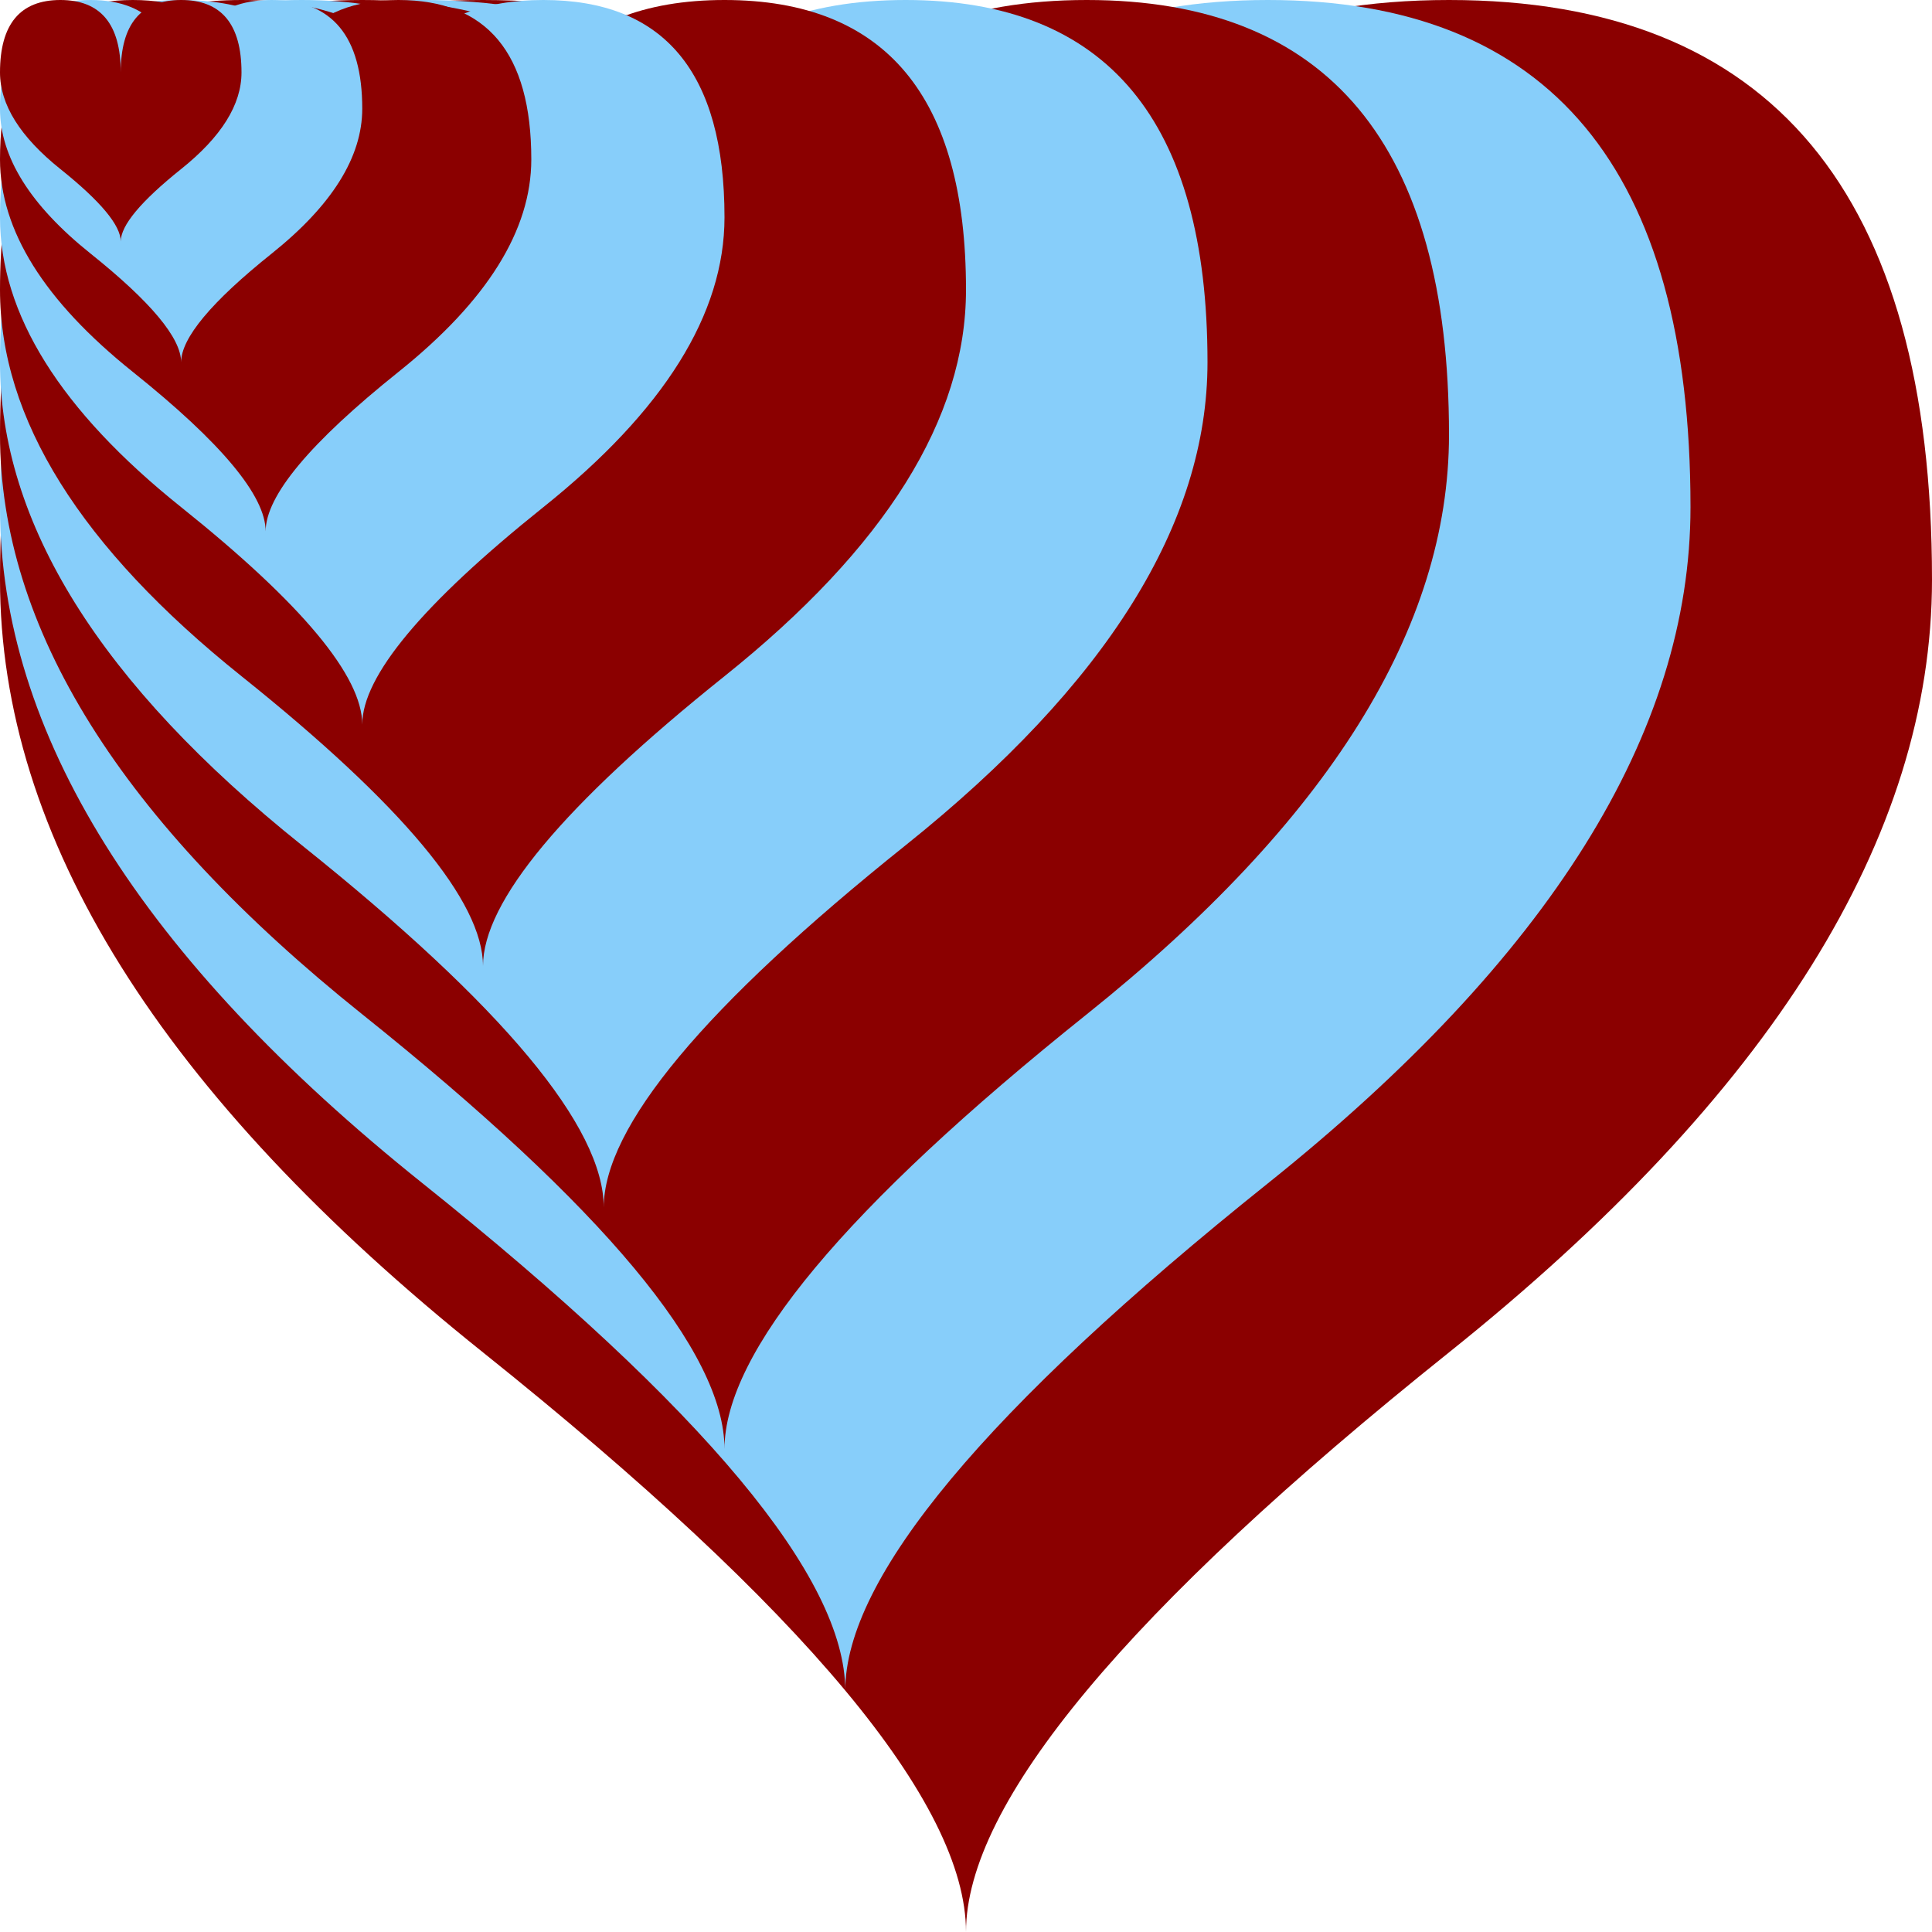
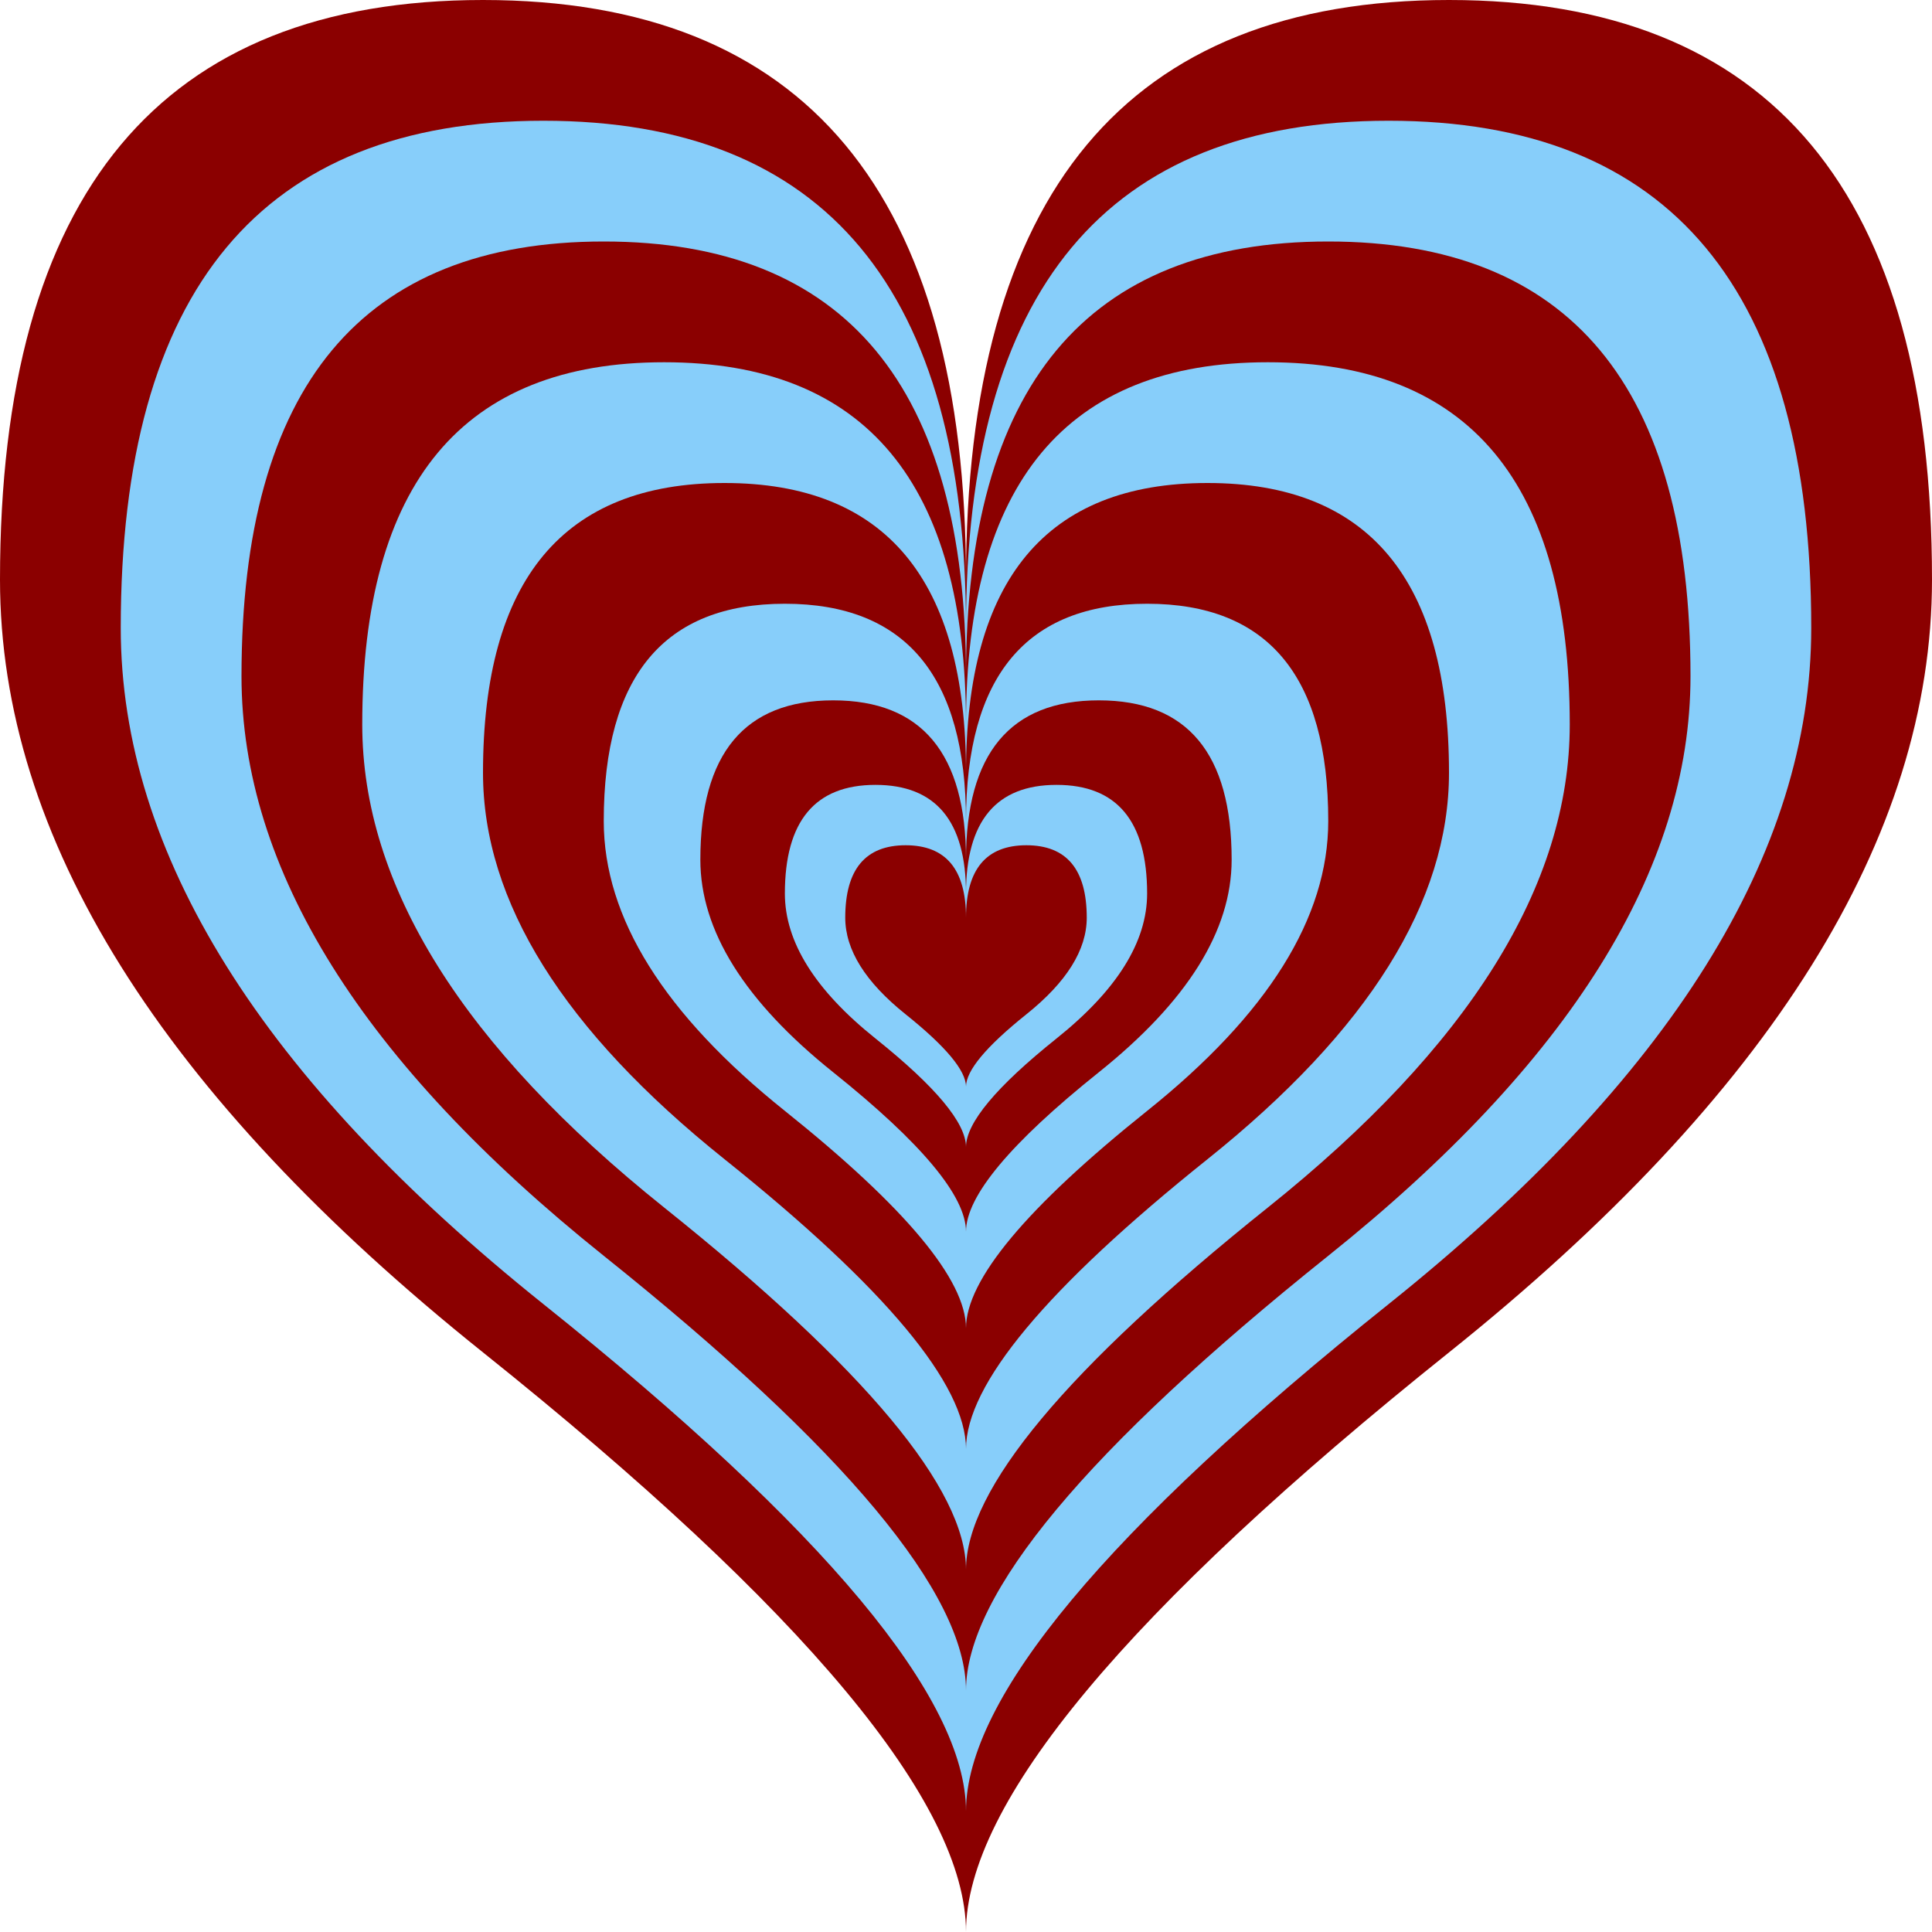
- <svg xmlns="http://www.w3.org/2000/svg" xmlns:xlink="http://www.w3.org/1999/xlink" xml:lang="en" width="400px" height="400px" viewBox="0 0 80 80">
+ <svg xmlns="http://www.w3.org/2000/svg" xmlns:xlink="http://www.w3.org/1999/xlink" xml:lang="en" width="400px" height="400px" viewBox="-40 -40 80 80">
  <style type="text/css">
    use {
      fill: darkRed;
    }

    use:nth-of-type(2n) {
      fill: lightSkyBlue;
    }
  </style>
  <defs>
-     <path d="M10,6 Q10,0 15,0T20,6Q20,10 15,14  T10,20Q10,18 5,14T0,6Q0,0 5,0T10,6Z" id="heart" />
+     <path id="heart" d="M0,-4 Q0,-10 5,-10T10,-4Q10,0 5,4  T0,10Q0,8 -5,4T-10,-4Q-10,-10 -5,-10T0,-4Z" />
  </defs>
  <use xlink:href="#heart" transform="scale(4)" />
  <use xlink:href="#heart" transform="scale(3.5)" />
  <use xlink:href="#heart" transform="scale(3)" />
  <use xlink:href="#heart" transform="scale(2.5)" />
  <use xlink:href="#heart" transform="scale(2)" />
  <use xlink:href="#heart" transform="scale(1.5)" />
  <use xlink:href="#heart" transform="scale(1.1)" />
  <use xlink:href="#heart" transform="scale(0.75)" />
  <use xlink:href="#heart" transform="scale(0.5)" />
</svg>
